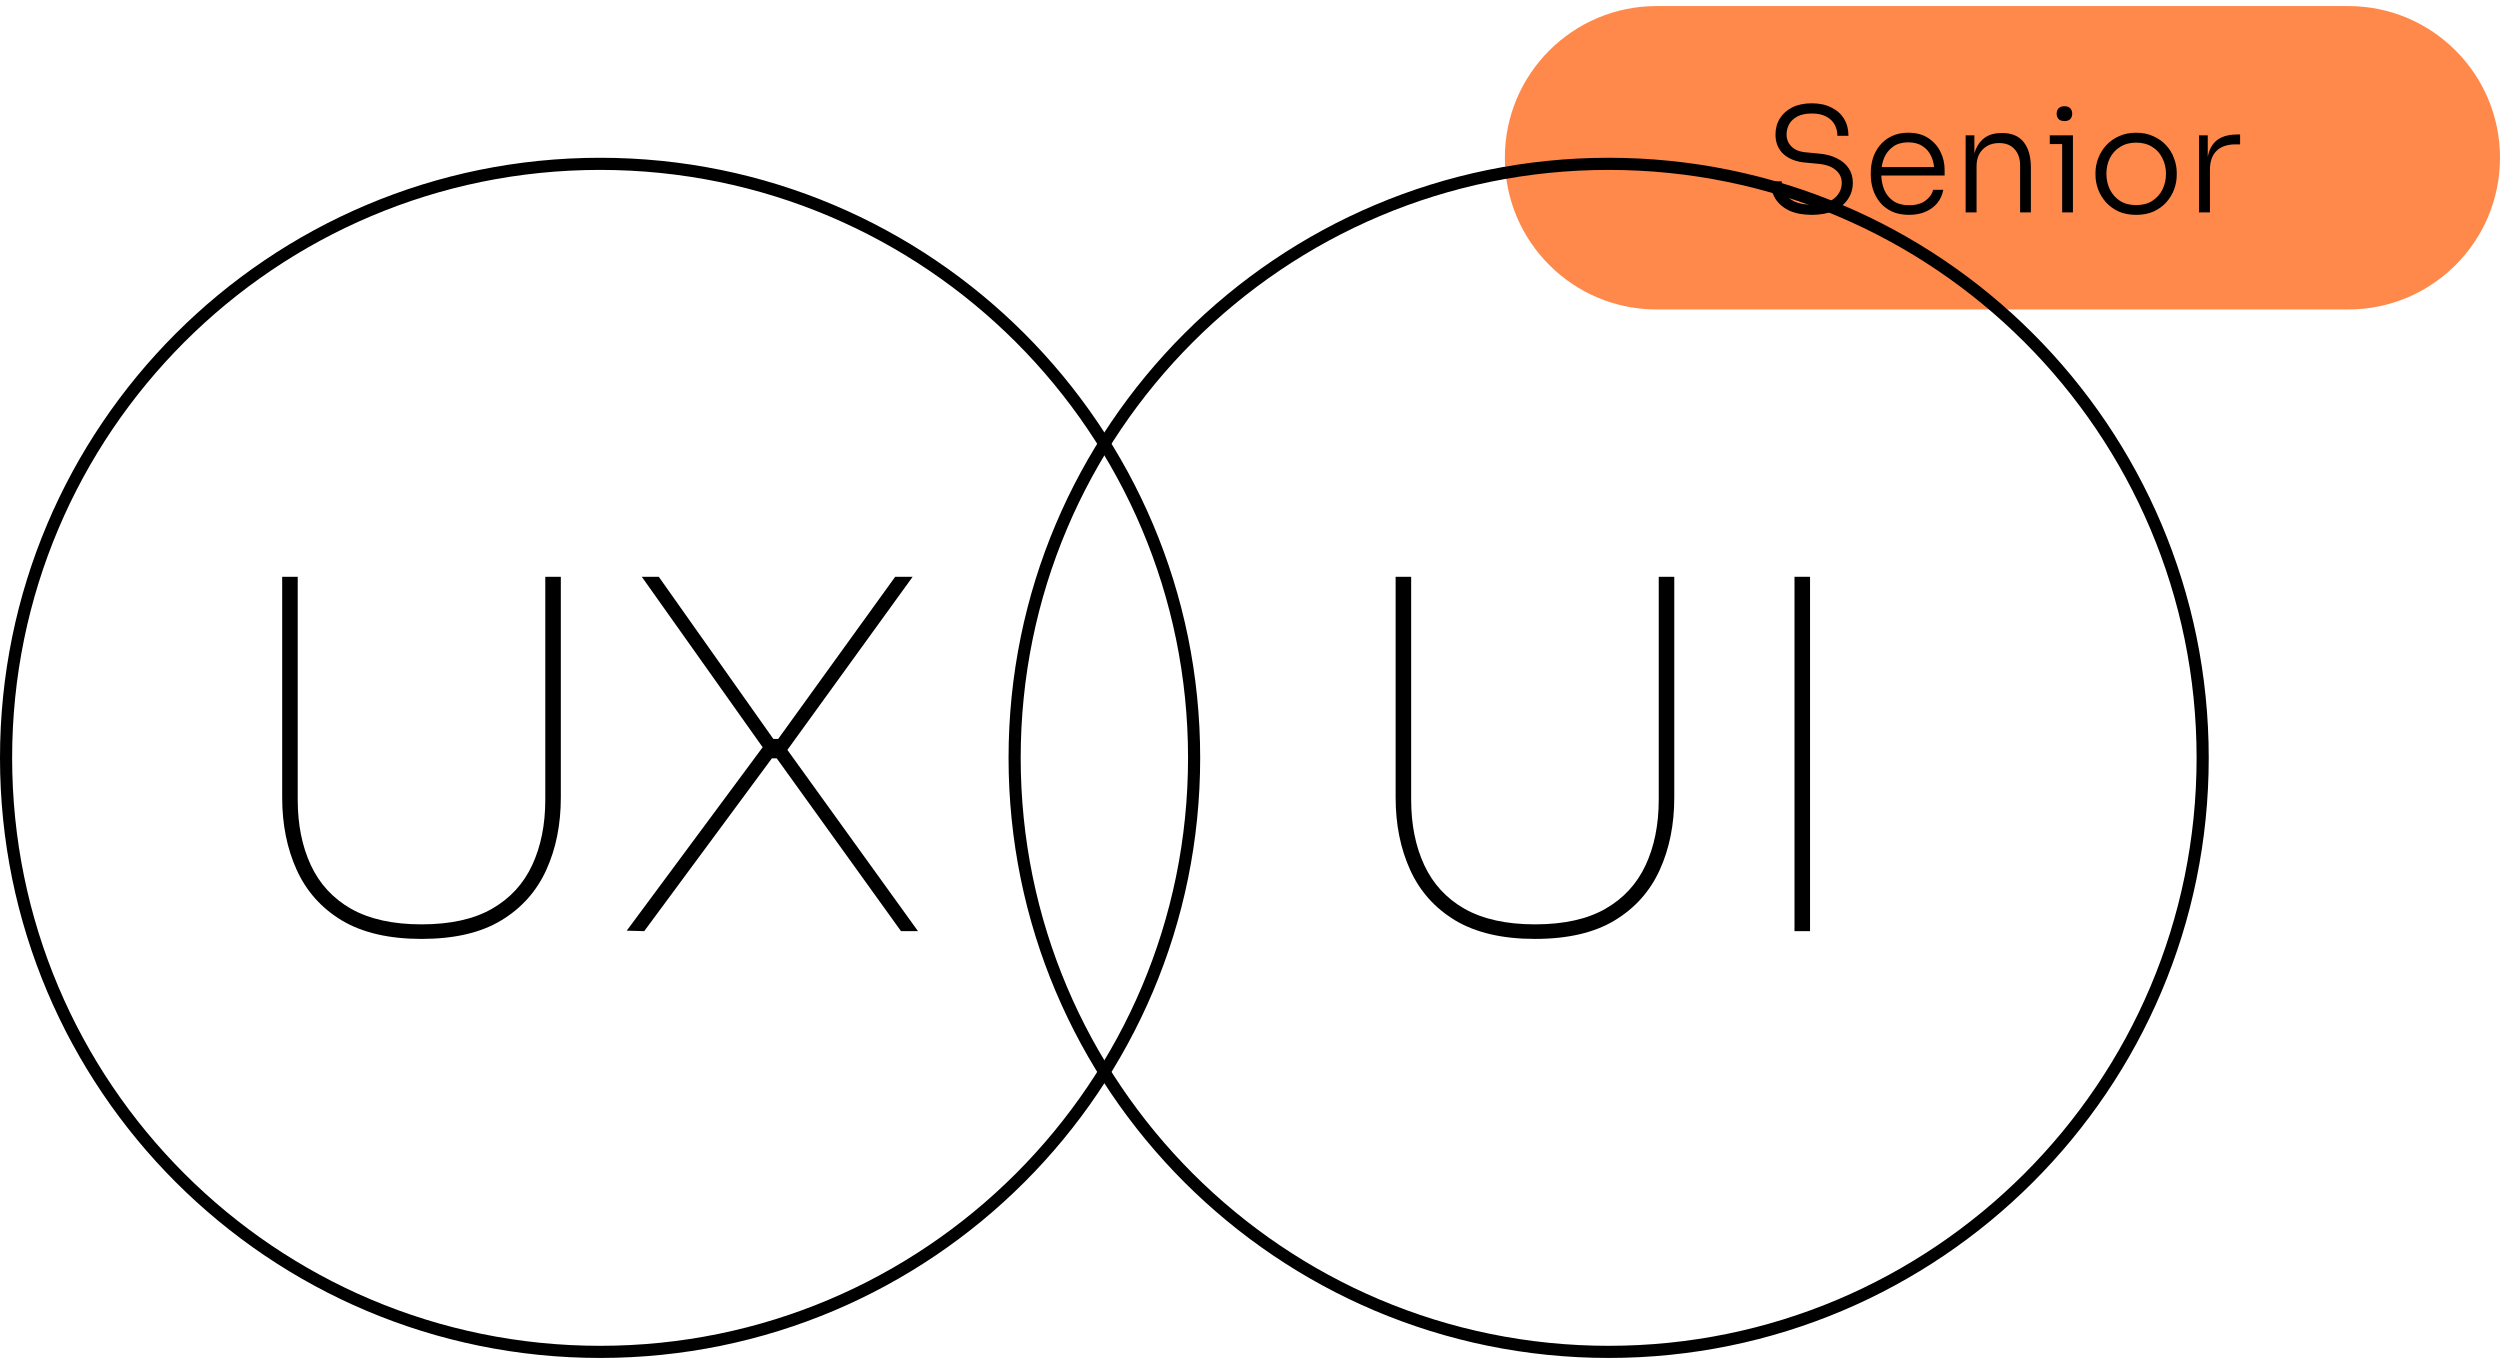
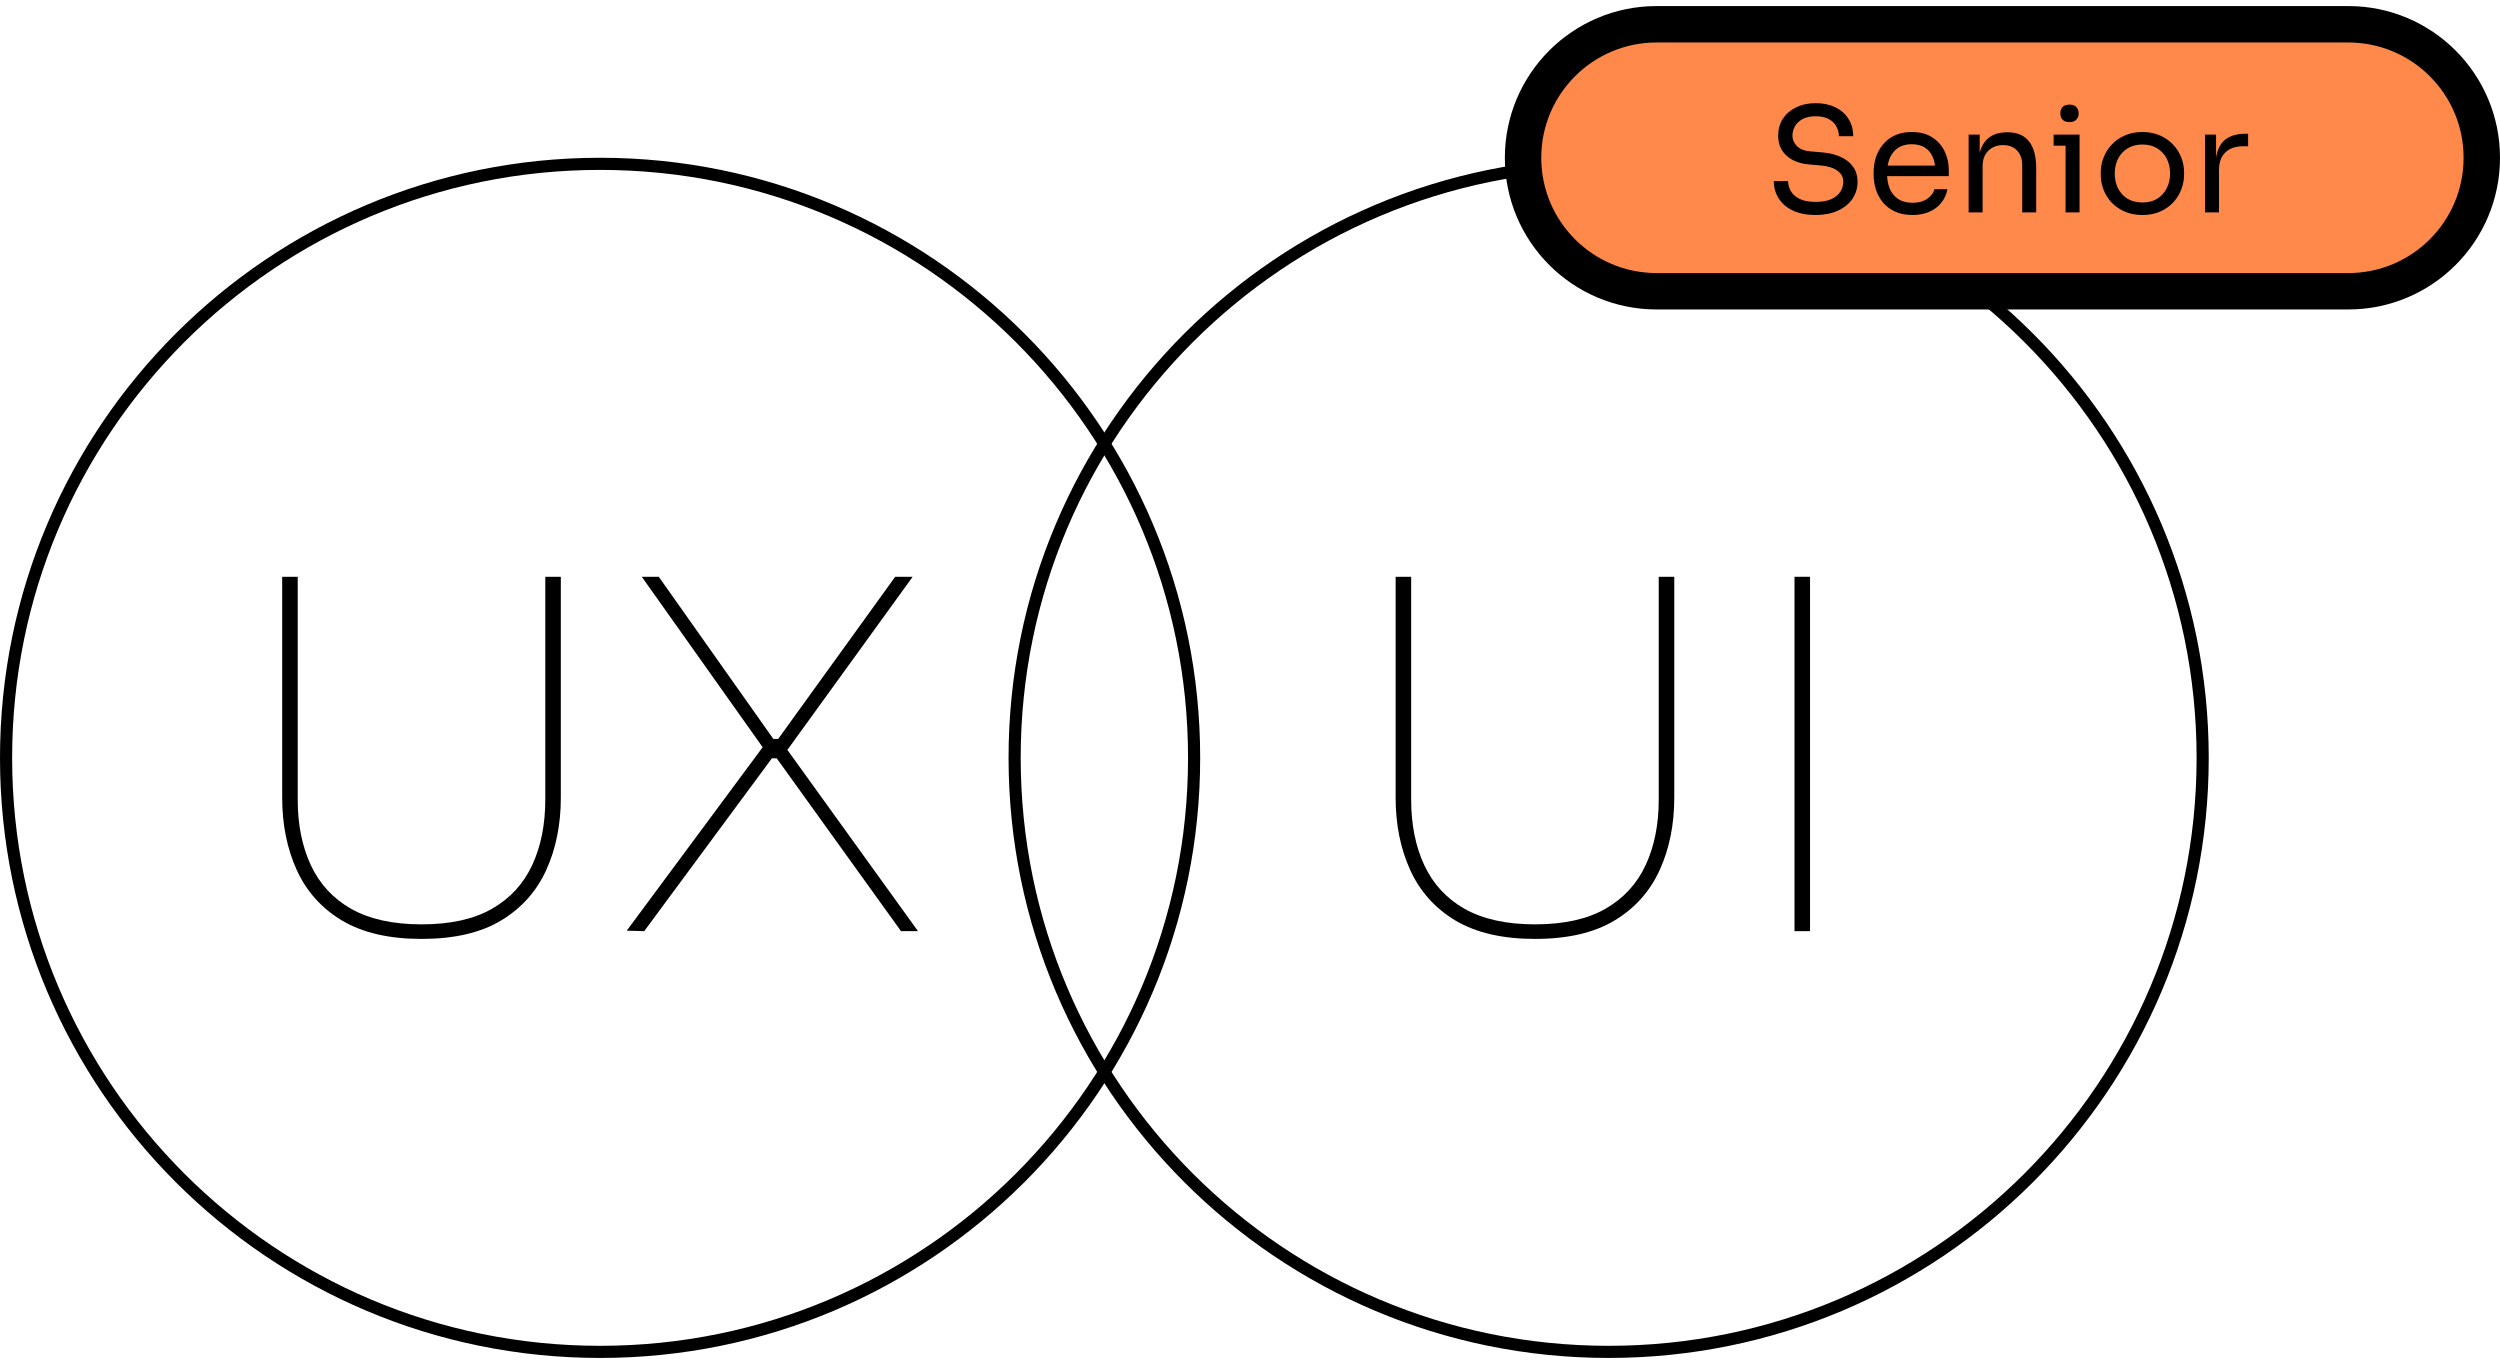
<svg xmlns="http://www.w3.org/2000/svg" width="206" height="112" viewBox="0 0 206 112" fill="none">
  <path d="M34.732 77.367C32.066 77.367 29.879 76.861 28.172 75.847C26.492 74.834 25.252 73.447 24.452 71.687C23.652 69.927 23.252 67.941 23.252 65.727V47.527H24.532V65.887C24.532 67.941 24.892 69.741 25.612 71.287C26.332 72.834 27.439 74.034 28.932 74.887C30.452 75.741 32.386 76.167 34.732 76.167C37.106 76.167 39.039 75.741 40.532 74.887C42.026 74.034 43.132 72.834 43.852 71.287C44.572 69.741 44.932 67.941 44.932 65.887V47.527H46.212V65.727C46.212 67.941 45.812 69.927 45.012 71.687C44.212 73.447 42.972 74.834 41.292 75.847C39.612 76.861 37.426 77.367 34.732 77.367Z" fill="black" />
  <path d="M51.643 76.687L63.203 61.087L63.123 61.967L52.883 47.527H54.283L63.723 60.887H64.123L73.763 47.527H75.203L64.523 62.287L64.603 61.407L75.643 76.727H74.243L64.003 62.487H63.603L53.083 76.727L51.643 76.687Z" fill="black" />
  <rect x="0.5" y="13.5" width="97.895" height="97.895" rx="48.948" stroke="black" />
  <path d="M126.48 77.367C123.814 77.367 121.627 76.861 119.92 75.847C118.24 74.834 117 73.447 116.2 71.687C115.4 69.927 115 67.941 115 65.727V47.527H116.28V65.887C116.28 67.941 116.64 69.741 117.36 71.287C118.08 72.834 119.187 74.034 120.68 74.887C122.2 75.741 124.134 76.167 126.48 76.167C128.854 76.167 130.787 75.741 132.28 74.887C133.774 74.034 134.88 72.834 135.6 71.287C136.32 69.741 136.68 67.941 136.68 65.887V47.527H137.96V65.727C137.96 67.941 137.56 69.927 136.76 71.687C135.96 73.447 134.72 74.834 133.04 75.847C131.36 76.861 129.174 77.367 126.48 77.367Z" fill="black" />
  <path d="M147.867 76.727V47.527H149.147V76.727H147.867Z" fill="black" />
-   <rect x="124" y="0.5" width="82" height="25" rx="12.5" fill="#FF884B" />
-   <path d="M149.301 17.704C148.565 17.704 147.945 17.588 147.441 17.356C146.937 17.116 146.553 16.788 146.289 16.372C146.033 15.948 145.905 15.472 145.905 14.944H146.817C146.817 15.28 146.897 15.596 147.057 15.892C147.225 16.18 147.489 16.416 147.849 16.6C148.217 16.776 148.701 16.864 149.301 16.864C149.853 16.864 150.309 16.784 150.669 16.624C151.037 16.464 151.309 16.248 151.485 15.976C151.669 15.704 151.761 15.4 151.761 15.064C151.761 14.64 151.593 14.288 151.257 14.008C150.929 13.72 150.433 13.548 149.769 13.492L148.761 13.396C148.009 13.332 147.409 13.1 146.961 12.7C146.521 12.292 146.301 11.756 146.301 11.092C146.301 10.588 146.421 10.144 146.661 9.76C146.901 9.376 147.241 9.072 147.681 8.848C148.129 8.624 148.665 8.512 149.289 8.512C149.921 8.512 150.461 8.628 150.909 8.86C151.365 9.084 151.713 9.396 151.953 9.796C152.193 10.196 152.313 10.66 152.313 11.188H151.401C151.401 10.868 151.329 10.568 151.185 10.288C151.041 10.008 150.813 9.784 150.501 9.616C150.189 9.44 149.785 9.352 149.289 9.352C148.817 9.352 148.425 9.432 148.113 9.592C147.809 9.752 147.581 9.964 147.429 10.228C147.285 10.492 147.213 10.78 147.213 11.092C147.213 11.484 147.353 11.816 147.633 12.088C147.913 12.36 148.317 12.516 148.845 12.556L149.853 12.652C150.445 12.7 150.949 12.832 151.365 13.048C151.789 13.256 152.113 13.532 152.337 13.876C152.561 14.212 152.673 14.608 152.673 15.064C152.673 15.576 152.533 16.032 152.253 16.432C151.981 16.832 151.593 17.144 151.089 17.368C150.585 17.592 149.989 17.704 149.301 17.704ZM157.308 17.704C156.764 17.704 156.292 17.612 155.892 17.428C155.492 17.236 155.164 16.984 154.908 16.672C154.652 16.352 154.46 15.996 154.332 15.604C154.212 15.212 154.152 14.808 154.152 14.392V14.224C154.152 13.816 154.212 13.416 154.332 13.024C154.46 12.632 154.652 12.28 154.908 11.968C155.164 11.656 155.484 11.408 155.868 11.224C156.26 11.032 156.716 10.936 157.236 10.936C157.9 10.936 158.452 11.084 158.892 11.38C159.34 11.676 159.676 12.056 159.9 12.52C160.124 12.976 160.236 13.468 160.236 13.996V14.464H154.56V13.768H159.612L159.384 14.116C159.384 13.644 159.3 13.232 159.132 12.88C158.972 12.52 158.732 12.24 158.412 12.04C158.1 11.832 157.708 11.728 157.236 11.728C156.74 11.728 156.328 11.844 156 12.076C155.672 12.308 155.424 12.616 155.256 13C155.096 13.384 155.016 13.82 155.016 14.308C155.016 14.788 155.096 15.228 155.256 15.628C155.424 16.02 155.676 16.332 156.012 16.564C156.356 16.796 156.788 16.912 157.308 16.912C157.86 16.912 158.308 16.788 158.652 16.54C158.996 16.284 159.208 15.984 159.288 15.64H160.128C160.048 16.064 159.88 16.432 159.624 16.744C159.368 17.048 159.044 17.284 158.652 17.452C158.26 17.62 157.812 17.704 157.308 17.704ZM161.969 17.5V11.152H162.689V13.816H162.545C162.545 13.224 162.633 12.716 162.809 12.292C162.985 11.868 163.249 11.54 163.601 11.308C163.953 11.076 164.397 10.96 164.933 10.96H164.969C165.769 10.96 166.365 11.212 166.757 11.716C167.149 12.212 167.345 12.912 167.345 13.816V17.5H166.457V13.624C166.457 13.072 166.305 12.628 166.001 12.292C165.697 11.956 165.273 11.788 164.729 11.788C164.169 11.788 163.717 11.964 163.373 12.316C163.037 12.66 162.869 13.116 162.869 13.684V17.5H161.969ZM169.922 17.5V11.152H170.81V17.5H169.922ZM168.902 11.872V11.152H170.81V11.872H168.902ZM170.114 9.976C169.898 9.976 169.734 9.92 169.622 9.808C169.518 9.688 169.466 9.54 169.466 9.364C169.466 9.188 169.518 9.044 169.622 8.932C169.734 8.812 169.898 8.752 170.114 8.752C170.33 8.752 170.49 8.812 170.594 8.932C170.698 9.044 170.75 9.188 170.75 9.364C170.75 9.54 170.698 9.688 170.594 9.808C170.49 9.92 170.33 9.976 170.114 9.976ZM176.016 17.704C175.472 17.704 174.992 17.612 174.576 17.428C174.168 17.236 173.82 16.984 173.532 16.672C173.252 16.352 173.036 15.996 172.884 15.604C172.74 15.212 172.668 14.812 172.668 14.404V14.236C172.668 13.828 172.744 13.428 172.896 13.036C173.048 12.636 173.268 12.28 173.556 11.968C173.844 11.656 174.192 11.408 174.6 11.224C175.016 11.032 175.488 10.936 176.016 10.936C176.552 10.936 177.024 11.032 177.432 11.224C177.848 11.408 178.2 11.656 178.488 11.968C178.776 12.28 178.992 12.636 179.136 13.036C179.288 13.428 179.364 13.828 179.364 14.236V14.404C179.364 14.812 179.292 15.212 179.148 15.604C179.004 15.996 178.788 16.352 178.5 16.672C178.22 16.984 177.872 17.236 177.456 17.428C177.04 17.612 176.56 17.704 176.016 17.704ZM176.016 16.9C176.544 16.9 176.988 16.784 177.348 16.552C177.716 16.312 177.996 16 178.188 15.616C178.38 15.224 178.476 14.792 178.476 14.32C178.476 13.84 178.376 13.408 178.176 13.024C177.984 12.632 177.704 12.324 177.336 12.1C176.968 11.868 176.528 11.752 176.016 11.752C175.512 11.752 175.076 11.868 174.708 12.1C174.34 12.324 174.056 12.632 173.856 13.024C173.664 13.408 173.568 13.84 173.568 14.32C173.568 14.792 173.664 15.224 173.856 15.616C174.048 16 174.324 16.312 174.684 16.552C175.052 16.784 175.496 16.9 176.016 16.9ZM181.199 17.5V11.152H181.919V13.804H181.847C181.847 12.876 182.051 12.192 182.459 11.752C182.867 11.304 183.507 11.08 184.379 11.08H184.583V11.896H184.211C183.523 11.896 182.999 12.076 182.639 12.436C182.279 12.788 182.099 13.308 182.099 13.996V17.5H181.199Z" fill="black" />
  <rect x="83.605" y="13.5" width="97.895" height="97.895" rx="48.948" stroke="black" />
+   <rect x="125.5" y="2" width="79" height="22" rx="11" fill="#FF884B" />
+   <path d="M149.606 17.716C148.878 17.716 148.258 17.596 147.746 17.356C147.234 17.116 146.842 16.784 146.57 16.36C146.298 15.936 146.162 15.456 146.162 14.92H147.338C147.338 15.184 147.406 15.448 147.542 15.712C147.686 15.976 147.922 16.196 148.25 16.372C148.586 16.548 149.038 16.636 149.606 16.636C150.134 16.636 150.566 16.56 150.902 16.408C151.238 16.248 151.486 16.044 151.646 15.796C151.806 15.54 151.886 15.264 151.886 14.968C151.886 14.608 151.73 14.312 151.418 14.08C151.106 13.84 150.65 13.692 150.05 13.636L149.078 13.552C148.302 13.488 147.682 13.248 147.218 12.832C146.754 12.416 146.522 11.868 146.522 11.188C146.522 10.652 146.65 10.184 146.906 9.784C147.17 9.384 147.534 9.072 147.998 8.848C148.462 8.616 149.002 8.5 149.618 8.5C150.226 8.5 150.762 8.612 151.226 8.836C151.69 9.06 152.05 9.376 152.306 9.784C152.57 10.184 152.702 10.664 152.702 11.224H151.526C151.526 10.944 151.458 10.68 151.322 10.432C151.194 10.184 150.99 9.98 150.71 9.82C150.43 9.66 150.066 9.58 149.618 9.58C149.186 9.58 148.826 9.656 148.538 9.808C148.258 9.96 148.046 10.16 147.902 10.408C147.766 10.648 147.698 10.908 147.698 11.188C147.698 11.508 147.822 11.792 148.07 12.04C148.318 12.288 148.686 12.432 149.174 12.472L150.146 12.556C150.746 12.604 151.262 12.732 151.694 12.94C152.134 13.14 152.47 13.412 152.702 13.756C152.942 14.092 153.062 14.496 153.062 14.968C153.062 15.504 152.918 15.98 152.63 16.396C152.342 16.812 151.938 17.136 151.418 17.368C150.898 17.6 150.294 17.716 149.606 17.716ZM157.592 17.716C157.032 17.716 156.548 17.62 156.14 17.428C155.732 17.236 155.4 16.984 155.144 16.672C154.888 16.352 154.696 15.996 154.568 15.604C154.448 15.212 154.388 14.812 154.388 14.404V14.188C154.388 13.772 154.448 13.368 154.568 12.976C154.696 12.584 154.888 12.232 155.144 11.92C155.4 11.6 155.724 11.348 156.116 11.164C156.516 10.972 156.984 10.876 157.52 10.876C158.216 10.876 158.788 11.028 159.236 11.332C159.692 11.628 160.028 12.012 160.244 12.484C160.468 12.956 160.58 13.46 160.58 13.996V14.512H154.892V13.648H159.74L159.476 14.116C159.476 13.66 159.404 13.268 159.26 12.94C159.116 12.604 158.9 12.344 158.612 12.16C158.324 11.976 157.96 11.884 157.52 11.884C157.064 11.884 156.684 11.988 156.38 12.196C156.084 12.404 155.86 12.688 155.708 13.048C155.564 13.408 155.492 13.824 155.492 14.296C155.492 14.752 155.564 15.164 155.708 15.532C155.86 15.892 156.092 16.18 156.404 16.396C156.716 16.604 157.112 16.708 157.592 16.708C158.096 16.708 158.504 16.596 158.816 16.372C159.136 16.148 159.328 15.888 159.392 15.592H160.472C160.384 16.032 160.208 16.412 159.944 16.732C159.68 17.052 159.348 17.296 158.948 17.464C158.548 17.632 158.096 17.716 157.592 17.716ZM162.215 17.5V11.092H163.127V13.84H162.983C162.983 13.208 163.067 12.676 163.235 12.244C163.411 11.804 163.675 11.472 164.027 11.248C164.379 11.016 164.823 10.9 165.359 10.9H165.407C166.215 10.9 166.811 11.152 167.195 11.656C167.587 12.16 167.783 12.888 167.783 13.84V17.5H166.631V13.6C166.631 13.104 166.491 12.708 166.211 12.412C165.931 12.108 165.547 11.956 165.059 11.956C164.555 11.956 164.147 12.112 163.835 12.424C163.523 12.736 163.367 13.152 163.367 13.672V17.5H162.215ZM170.203 17.5V11.092H171.355V17.5H170.203ZM169.219 12.004V11.092H171.355V12.004H169.219ZM170.527 10.06C170.271 10.06 170.079 9.992 169.951 9.856C169.831 9.72 169.771 9.548 169.771 9.34C169.771 9.132 169.831 8.96 169.951 8.824C170.079 8.688 170.271 8.62 170.527 8.62C170.783 8.62 170.971 8.688 171.091 8.824C171.219 8.96 171.283 9.132 171.283 9.34C171.283 9.548 171.219 9.72 171.091 9.856C170.971 9.992 170.783 10.06 170.527 10.06ZM176.535 17.716C175.975 17.716 175.483 17.62 175.059 17.428C174.635 17.236 174.275 16.984 173.979 16.672C173.691 16.352 173.471 15.996 173.319 15.604C173.175 15.212 173.103 14.812 173.103 14.404V14.188C173.103 13.78 173.179 13.38 173.331 12.988C173.483 12.588 173.707 12.232 174.003 11.92C174.299 11.6 174.659 11.348 175.083 11.164C175.507 10.972 175.991 10.876 176.535 10.876C177.079 10.876 177.563 10.972 177.987 11.164C178.411 11.348 178.771 11.6 179.067 11.92C179.363 12.232 179.587 12.588 179.739 12.988C179.891 13.38 179.967 13.78 179.967 14.188V14.404C179.967 14.812 179.891 15.212 179.739 15.604C179.595 15.996 179.375 16.352 179.079 16.672C178.791 16.984 178.435 17.236 178.011 17.428C177.587 17.62 177.095 17.716 176.535 17.716ZM176.535 16.684C177.015 16.684 177.423 16.58 177.759 16.372C178.103 16.156 178.363 15.868 178.539 15.508C178.723 15.148 178.815 14.744 178.815 14.296C178.815 13.84 178.723 13.432 178.539 13.072C178.355 12.712 178.091 12.428 177.747 12.22C177.411 12.012 177.007 11.908 176.535 11.908C176.071 11.908 175.667 12.012 175.323 12.22C174.979 12.428 174.715 12.712 174.531 13.072C174.347 13.432 174.255 13.84 174.255 14.296C174.255 14.744 174.343 15.148 174.519 15.508C174.703 15.868 174.963 16.156 175.299 16.372C175.643 16.58 176.055 16.684 176.535 16.684ZM181.692 17.5V11.092H182.604V13.732H182.556C182.556 12.796 182.76 12.112 183.168 11.68C183.584 11.24 184.204 11.02 185.028 11.02H185.244V12.052H184.836C184.196 12.052 183.704 12.224 183.36 12.568C183.016 12.904 182.844 13.392 182.844 14.032V17.5H181.692Z" fill="black" />
+   <rect x="125.5" y="2" width="79" height="22" rx="11" stroke="black" stroke-width="3" />
</svg>
